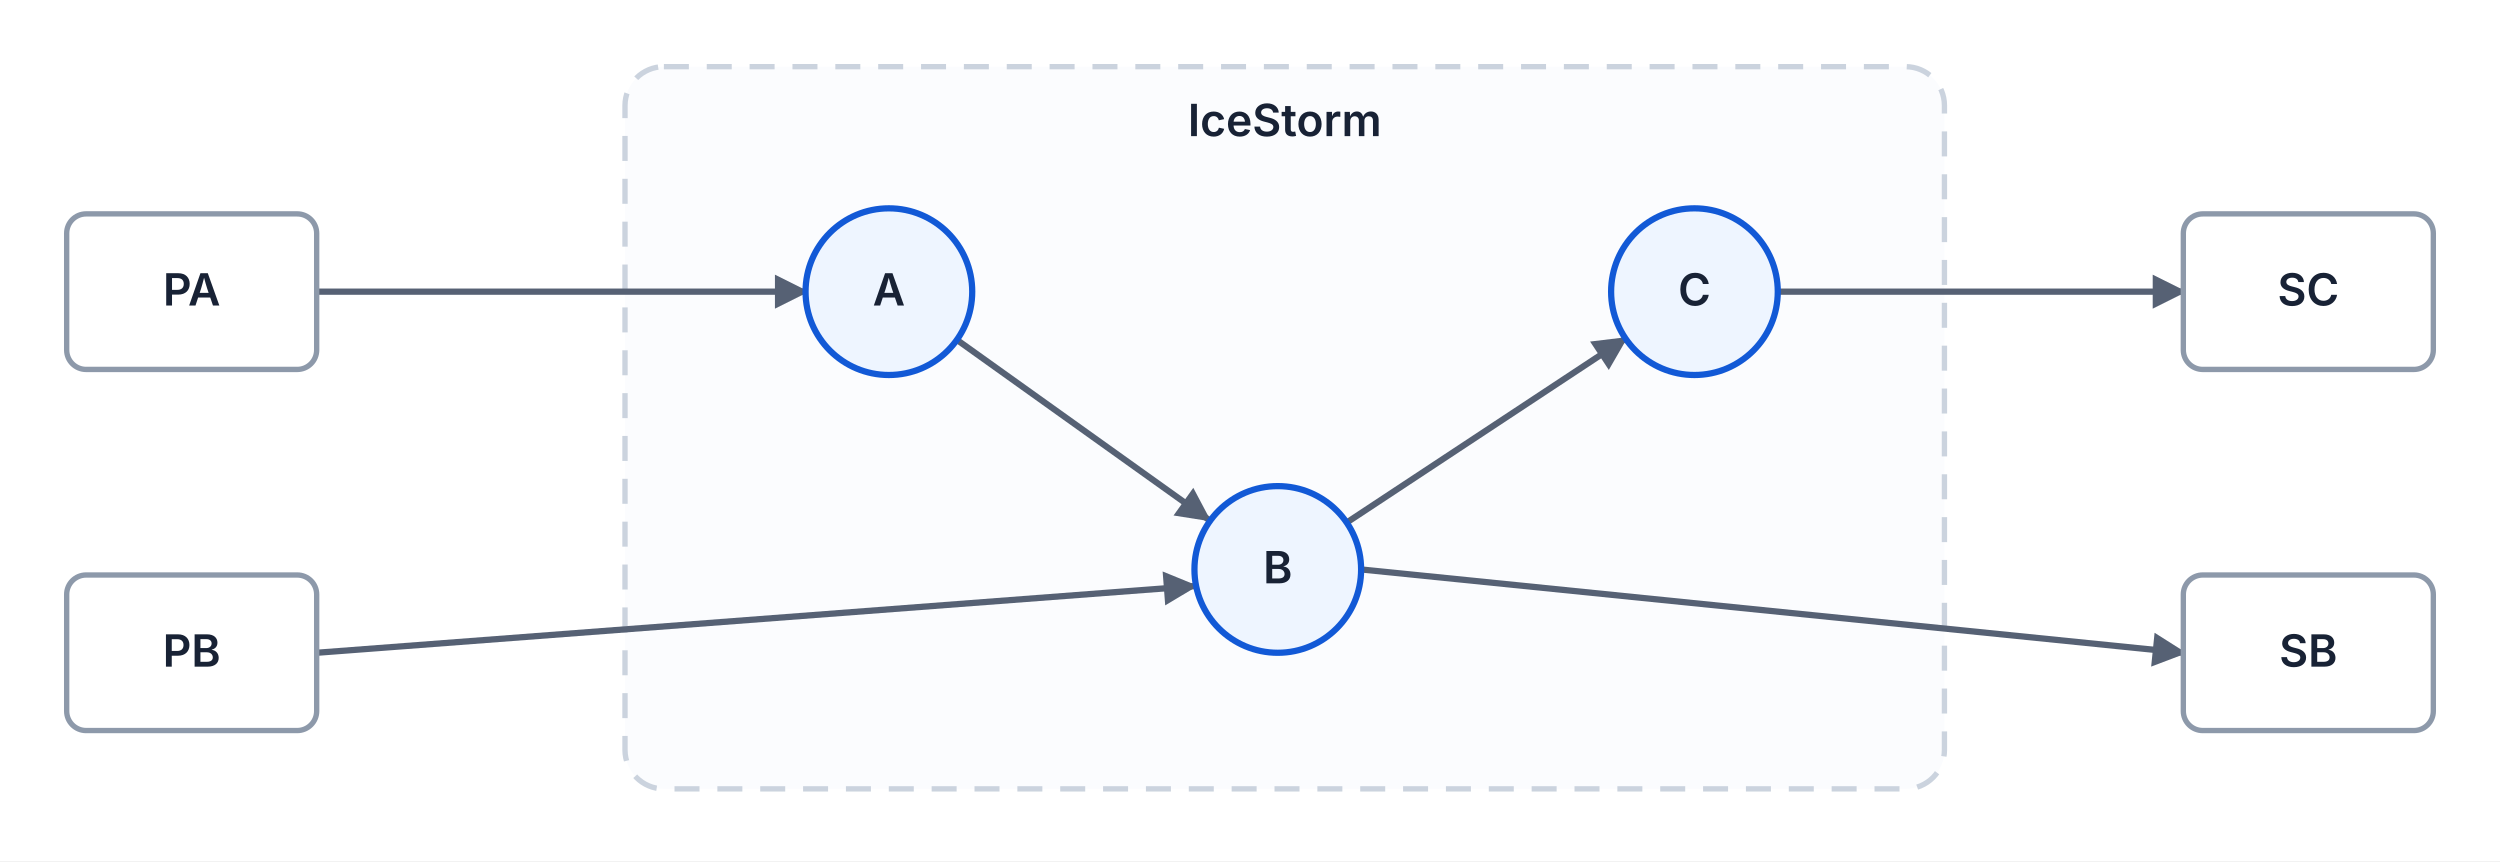
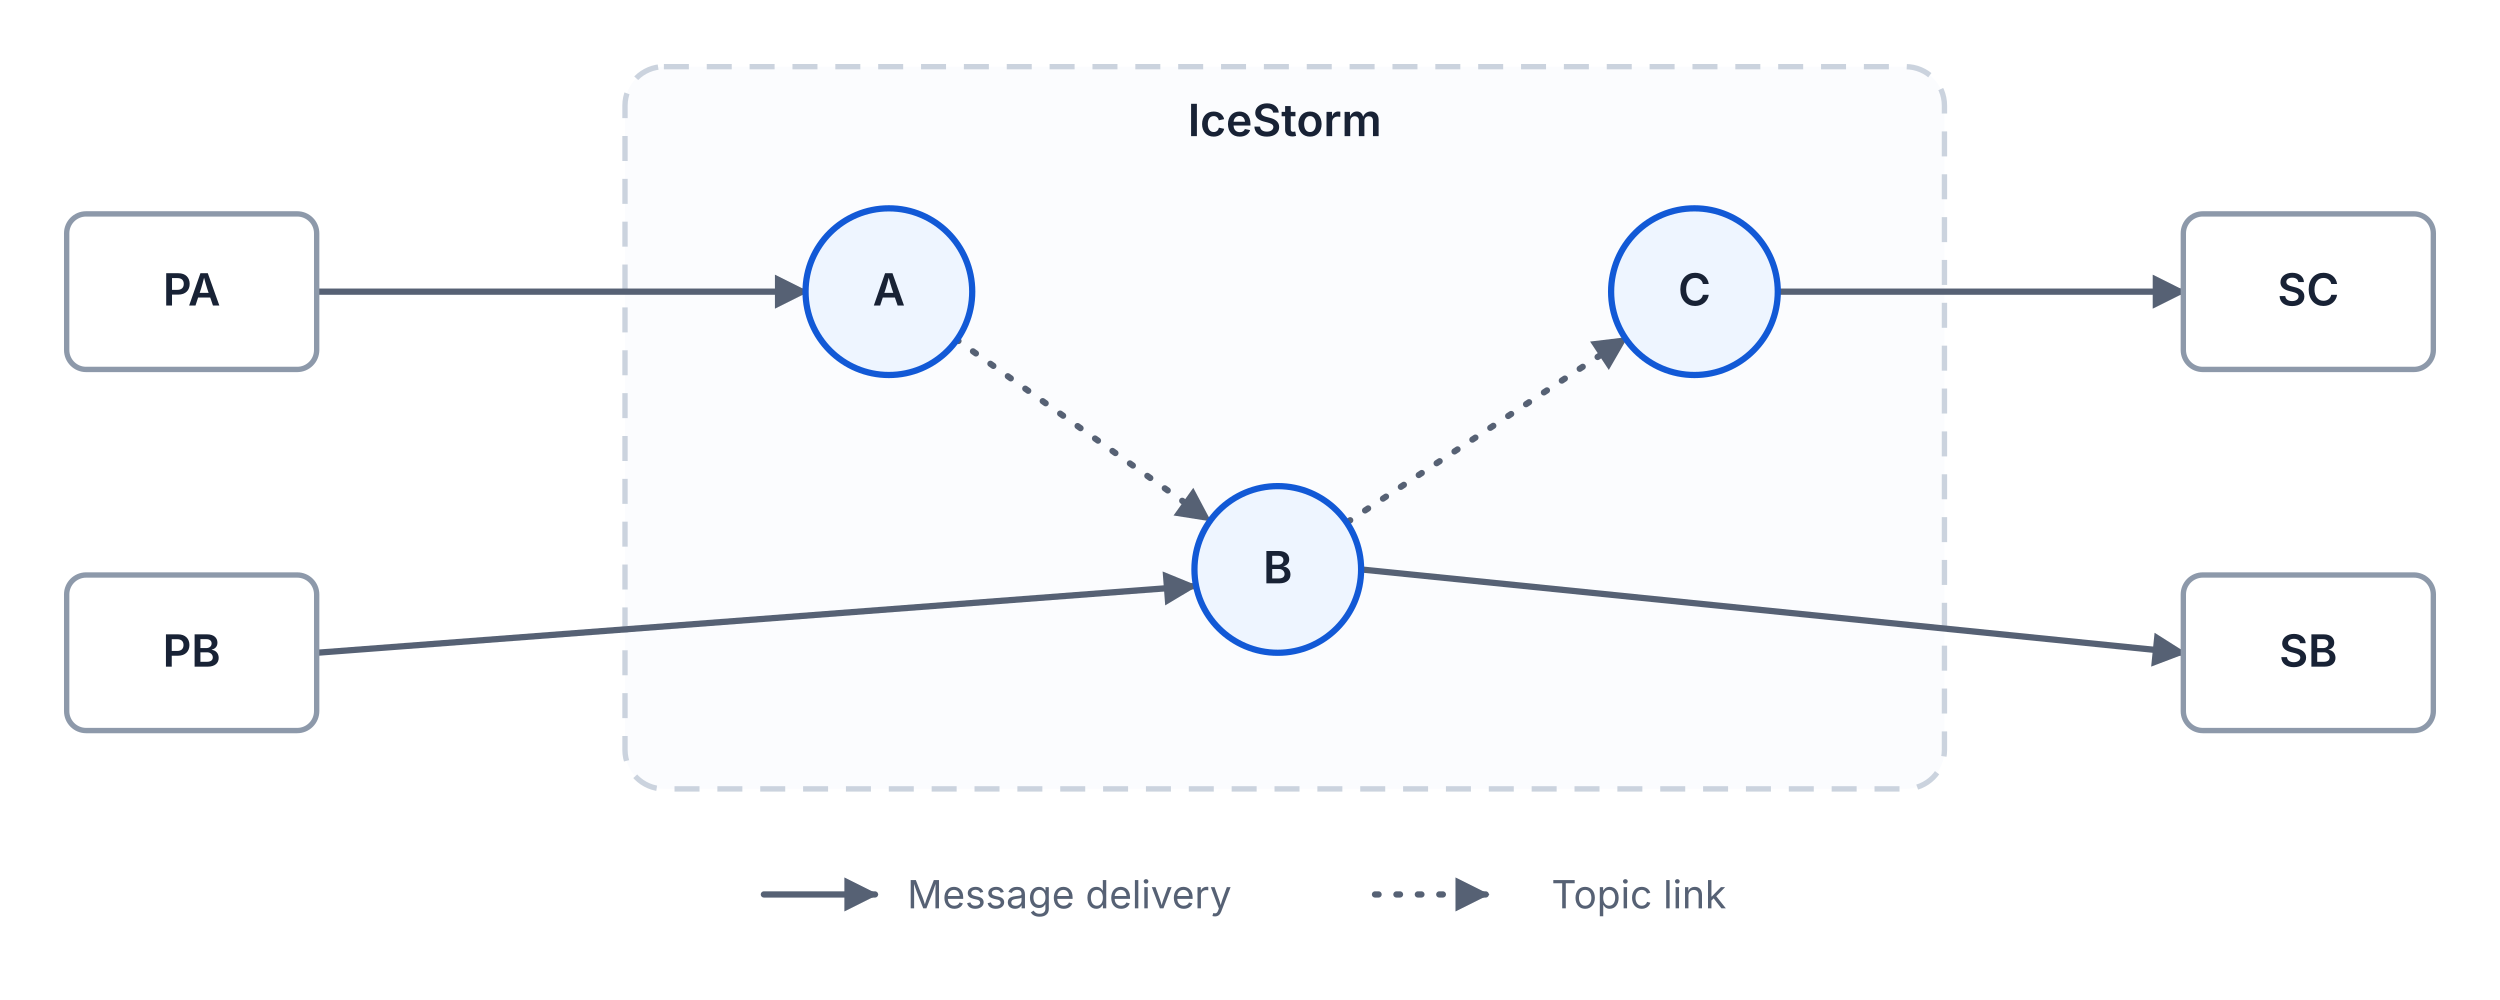
- <svg xmlns="http://www.w3.org/2000/svg" width="700" height="241.11" viewBox="0 0 900 310" role="img" aria-labelledby="title description">
+ <svg xmlns="http://www.w3.org/2000/svg" width="700" height="280" viewBox="0 0 900 360" role="img" aria-labelledby="title description">
  <defs>
    <marker id="arrow" viewBox="0 0 8 8" refX="7.2" refY="4" markerWidth="7" markerHeight="7" orient="auto-start-reverse">
      <path d="M 0 0 L 8 4 L 0 8 Z" fill="#566174" />
    </marker>
  </defs>
  <style>
    text {
      fill: #182235;
      font-family: Inter, ui-sans-serif, system-ui, -apple-system, BlinkMacSystemFont, "Segoe UI", sans-serif;
    }
    .label {
      font-size: 16px;
      font-weight: 600;
      text-anchor: middle;
    }
    .application {
      fill: #ffffff;
      stroke: #8d99aa;
      stroke-width: 1.5;
    }
    .runtime {
      fill: #eef5ff;
      stroke: #1259d6;
      stroke-width: 1.75;
    }
    .boundary {
      fill: #fbfcfe;
      stroke: #cbd3de;
      stroke-width: 1.5;
      stroke-dasharray: 7 5;
    }
    .connector {
      fill: none;
      stroke: #566174;
      stroke-width: 1.75;
      stroke-linecap: round;
      stroke-linejoin: round;
    }
+     .topic-link {
+       stroke-dasharray: 1 5;
+     }
+     .legend-label {
+       fill: #566174;
+       font-size: 14px;
+       text-anchor: middle;
+     }
    .one-way {
      marker-end: url(#arrow);
    }
  </style>
-   <rect width="900" height="310" fill="#ffffff" />
+   <rect width="900" height="360" fill="#ffffff" />
  <g id="boundaries" aria-hidden="true">
    <rect class="boundary" x="225" y="24" width="475" height="260" rx="14" vector-effect="non-scaling-stroke" />
  </g>
  <g id="connectors" aria-hidden="true">
+     <path class="connector one-way" d="M 275 322 H 315" vector-effect="non-scaling-stroke" />
+     <path class="connector one-way topic-link" d="M 495 322 H 535" vector-effect="non-scaling-stroke" />
    <path class="connector one-way" d="M 114 105 L 290 105" vector-effect="non-scaling-stroke" />
    <path class="connector one-way" d="M 114 235 L 430 211" vector-effect="non-scaling-stroke" />
-     <path class="connector one-way" d="M 344 122 L 435 187" vector-effect="non-scaling-stroke" />
-     <path class="connector one-way" d="M 485 188 L 585 122" vector-effect="non-scaling-stroke" />
+     <path class="connector one-way topic-link" d="M 344 122 L 435 187" vector-effect="non-scaling-stroke" />
+     <path class="connector one-way topic-link" d="M 485 188 L 585 122" vector-effect="non-scaling-stroke" />
    <path class="connector one-way" d="M 640 105 L 786 105" vector-effect="non-scaling-stroke" />
    <path class="connector one-way" d="M 490 205 L 786 235" vector-effect="non-scaling-stroke" />
  </g>
  <g id="components" aria-hidden="true">
    <rect class="application" x="24" y="77" width="90" height="56" rx="7" vector-effect="non-scaling-stroke" />
    <rect class="application" x="24" y="207" width="90" height="56" rx="7" vector-effect="non-scaling-stroke" />
    <circle class="runtime" cx="320" cy="105" r="30" vector-effect="non-scaling-stroke" />
    <circle class="runtime" cx="460" cy="205" r="30" vector-effect="non-scaling-stroke" />
    <circle class="runtime" cx="610" cy="105" r="30" vector-effect="non-scaling-stroke" />
    <rect class="application" x="786" y="77" width="90" height="56" rx="7" vector-effect="non-scaling-stroke" />
    <rect class="application" x="786" y="207" width="90" height="56" rx="7" vector-effect="non-scaling-stroke" />
  </g>
  <g id="labels">
+     <text class="legend-label" x="385" y="327">Message delivery</text>
+     <text class="legend-label" x="590" y="327">Topic link</text>
    <text class="label" x="462.5" y="49">IceStorm</text>
    <text class="label" x="69.0" y="110.0">PA</text>
    <text class="label" x="69.0" y="240.0">PB</text>
    <text class="label" x="320" y="110">A</text>
    <text class="label" x="460" y="210">B</text>
    <text class="label" x="610" y="110">C</text>
    <text class="label" x="831.0" y="110.0">SC</text>
    <text class="label" x="831.0" y="240.0">SB</text>
  </g>
</svg>
